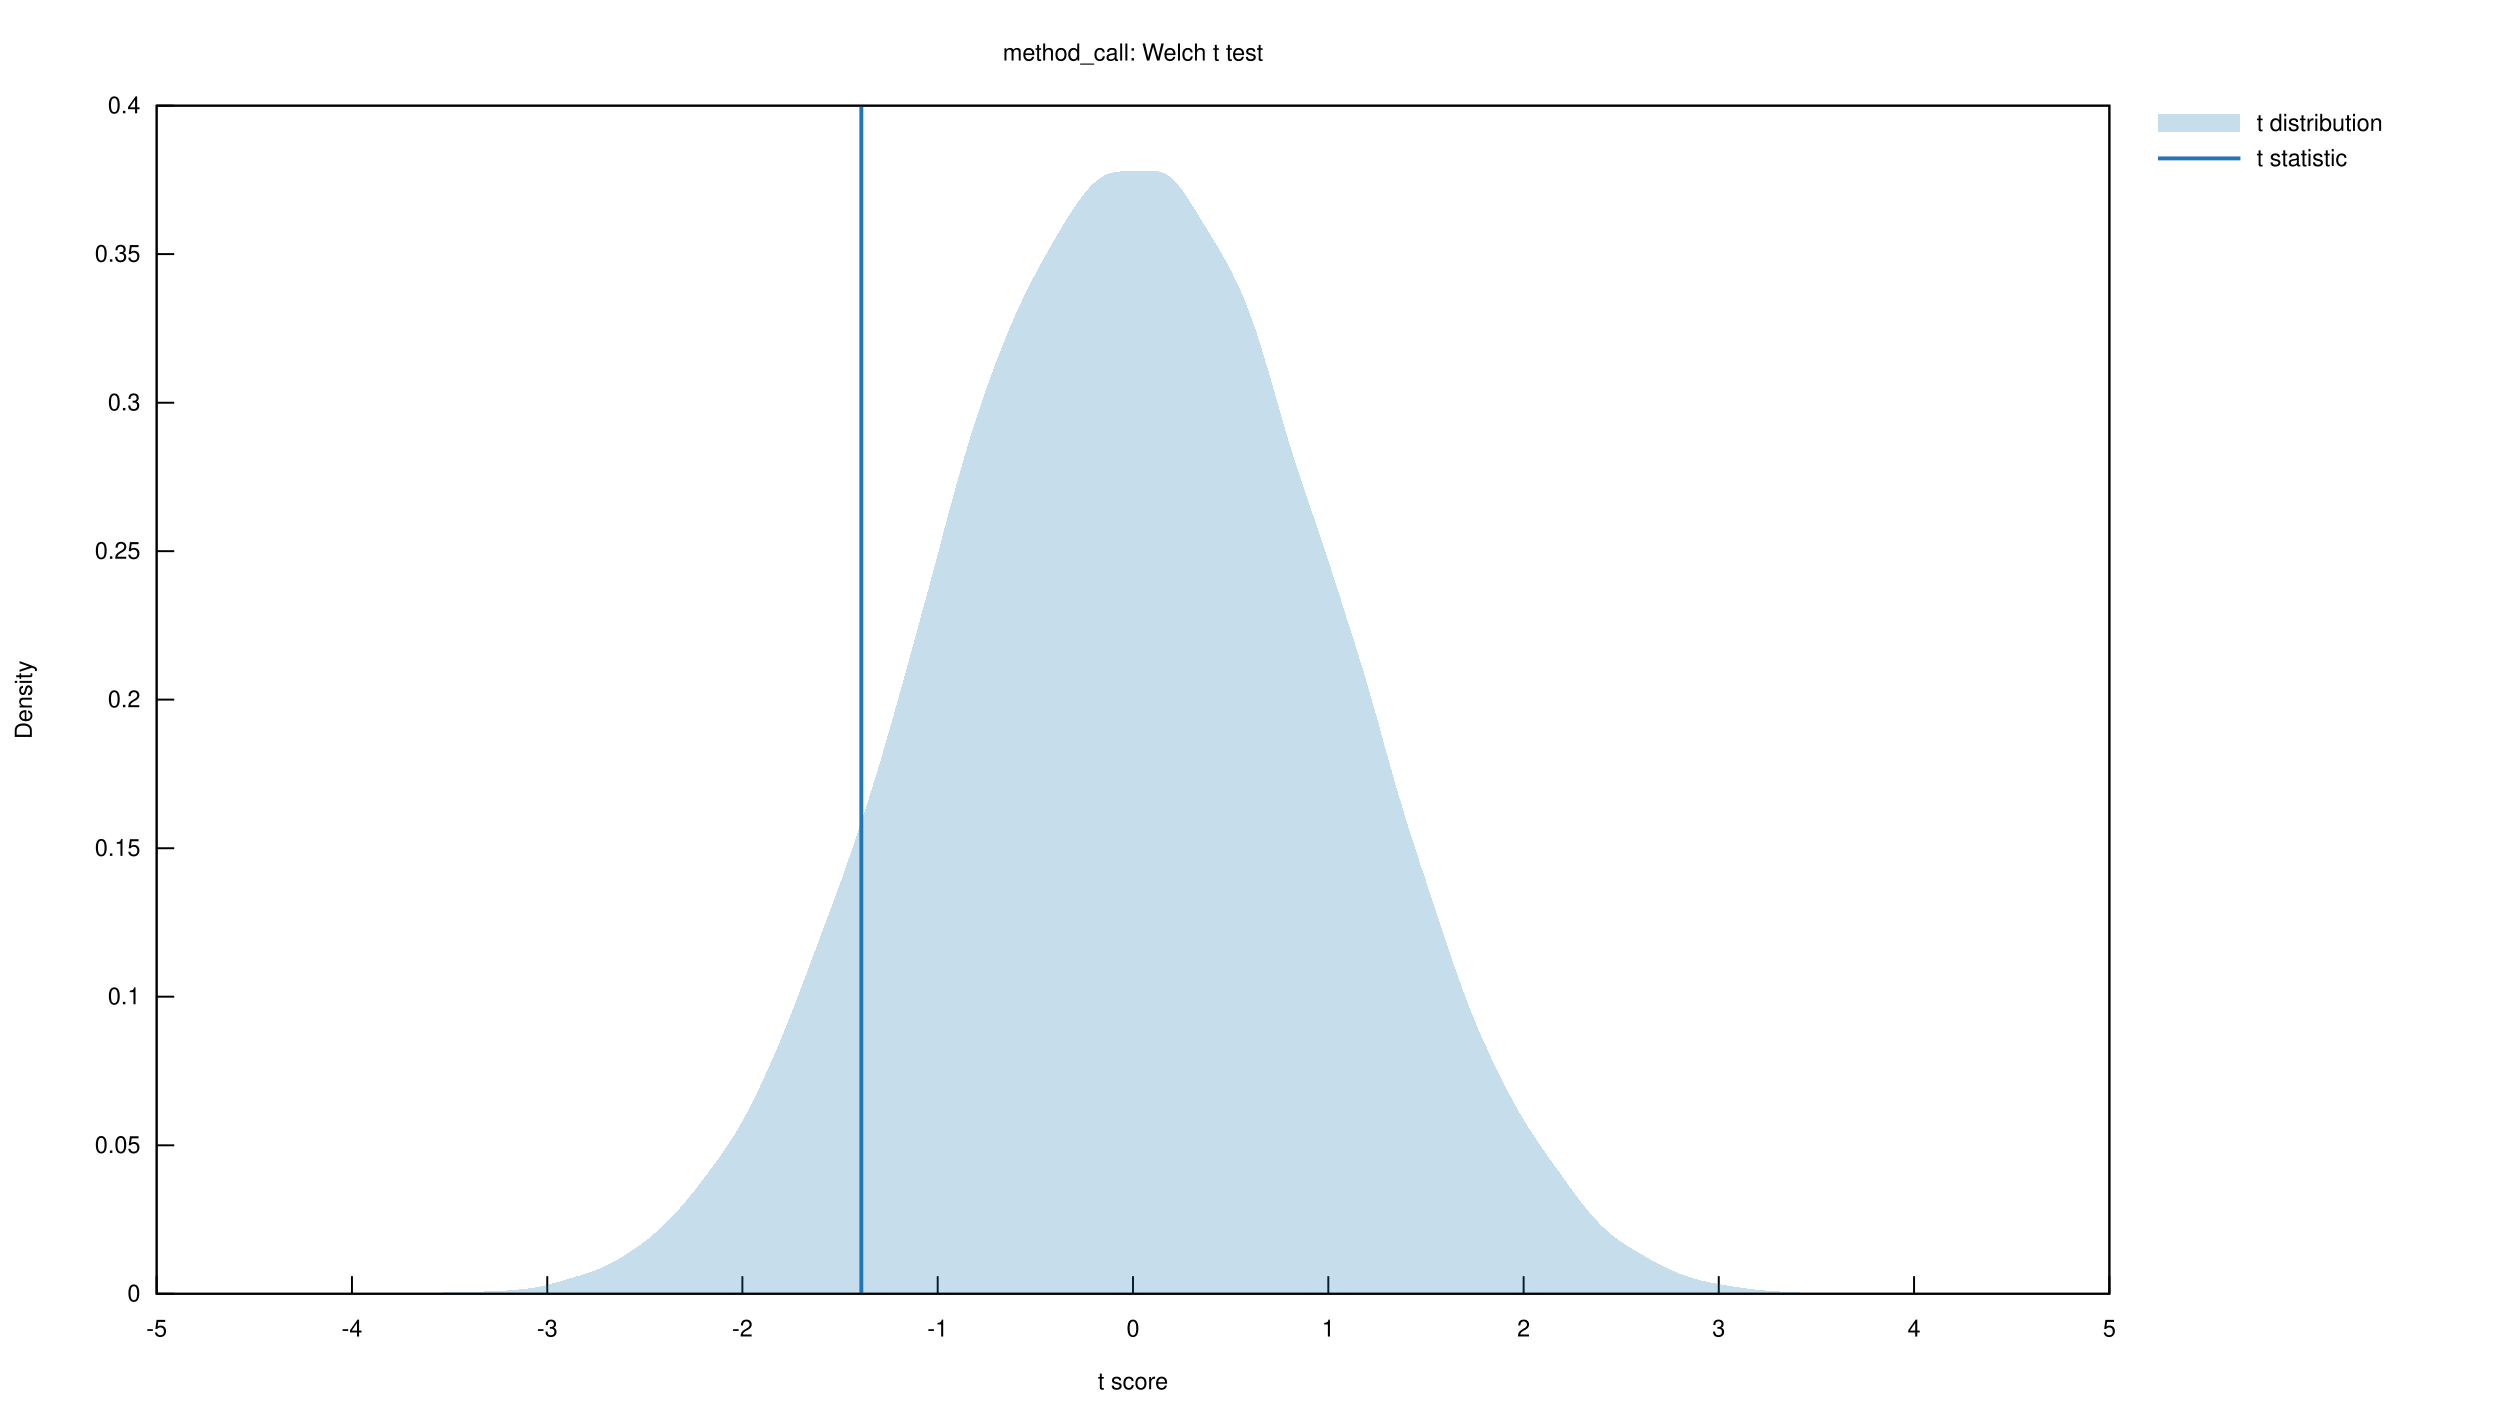
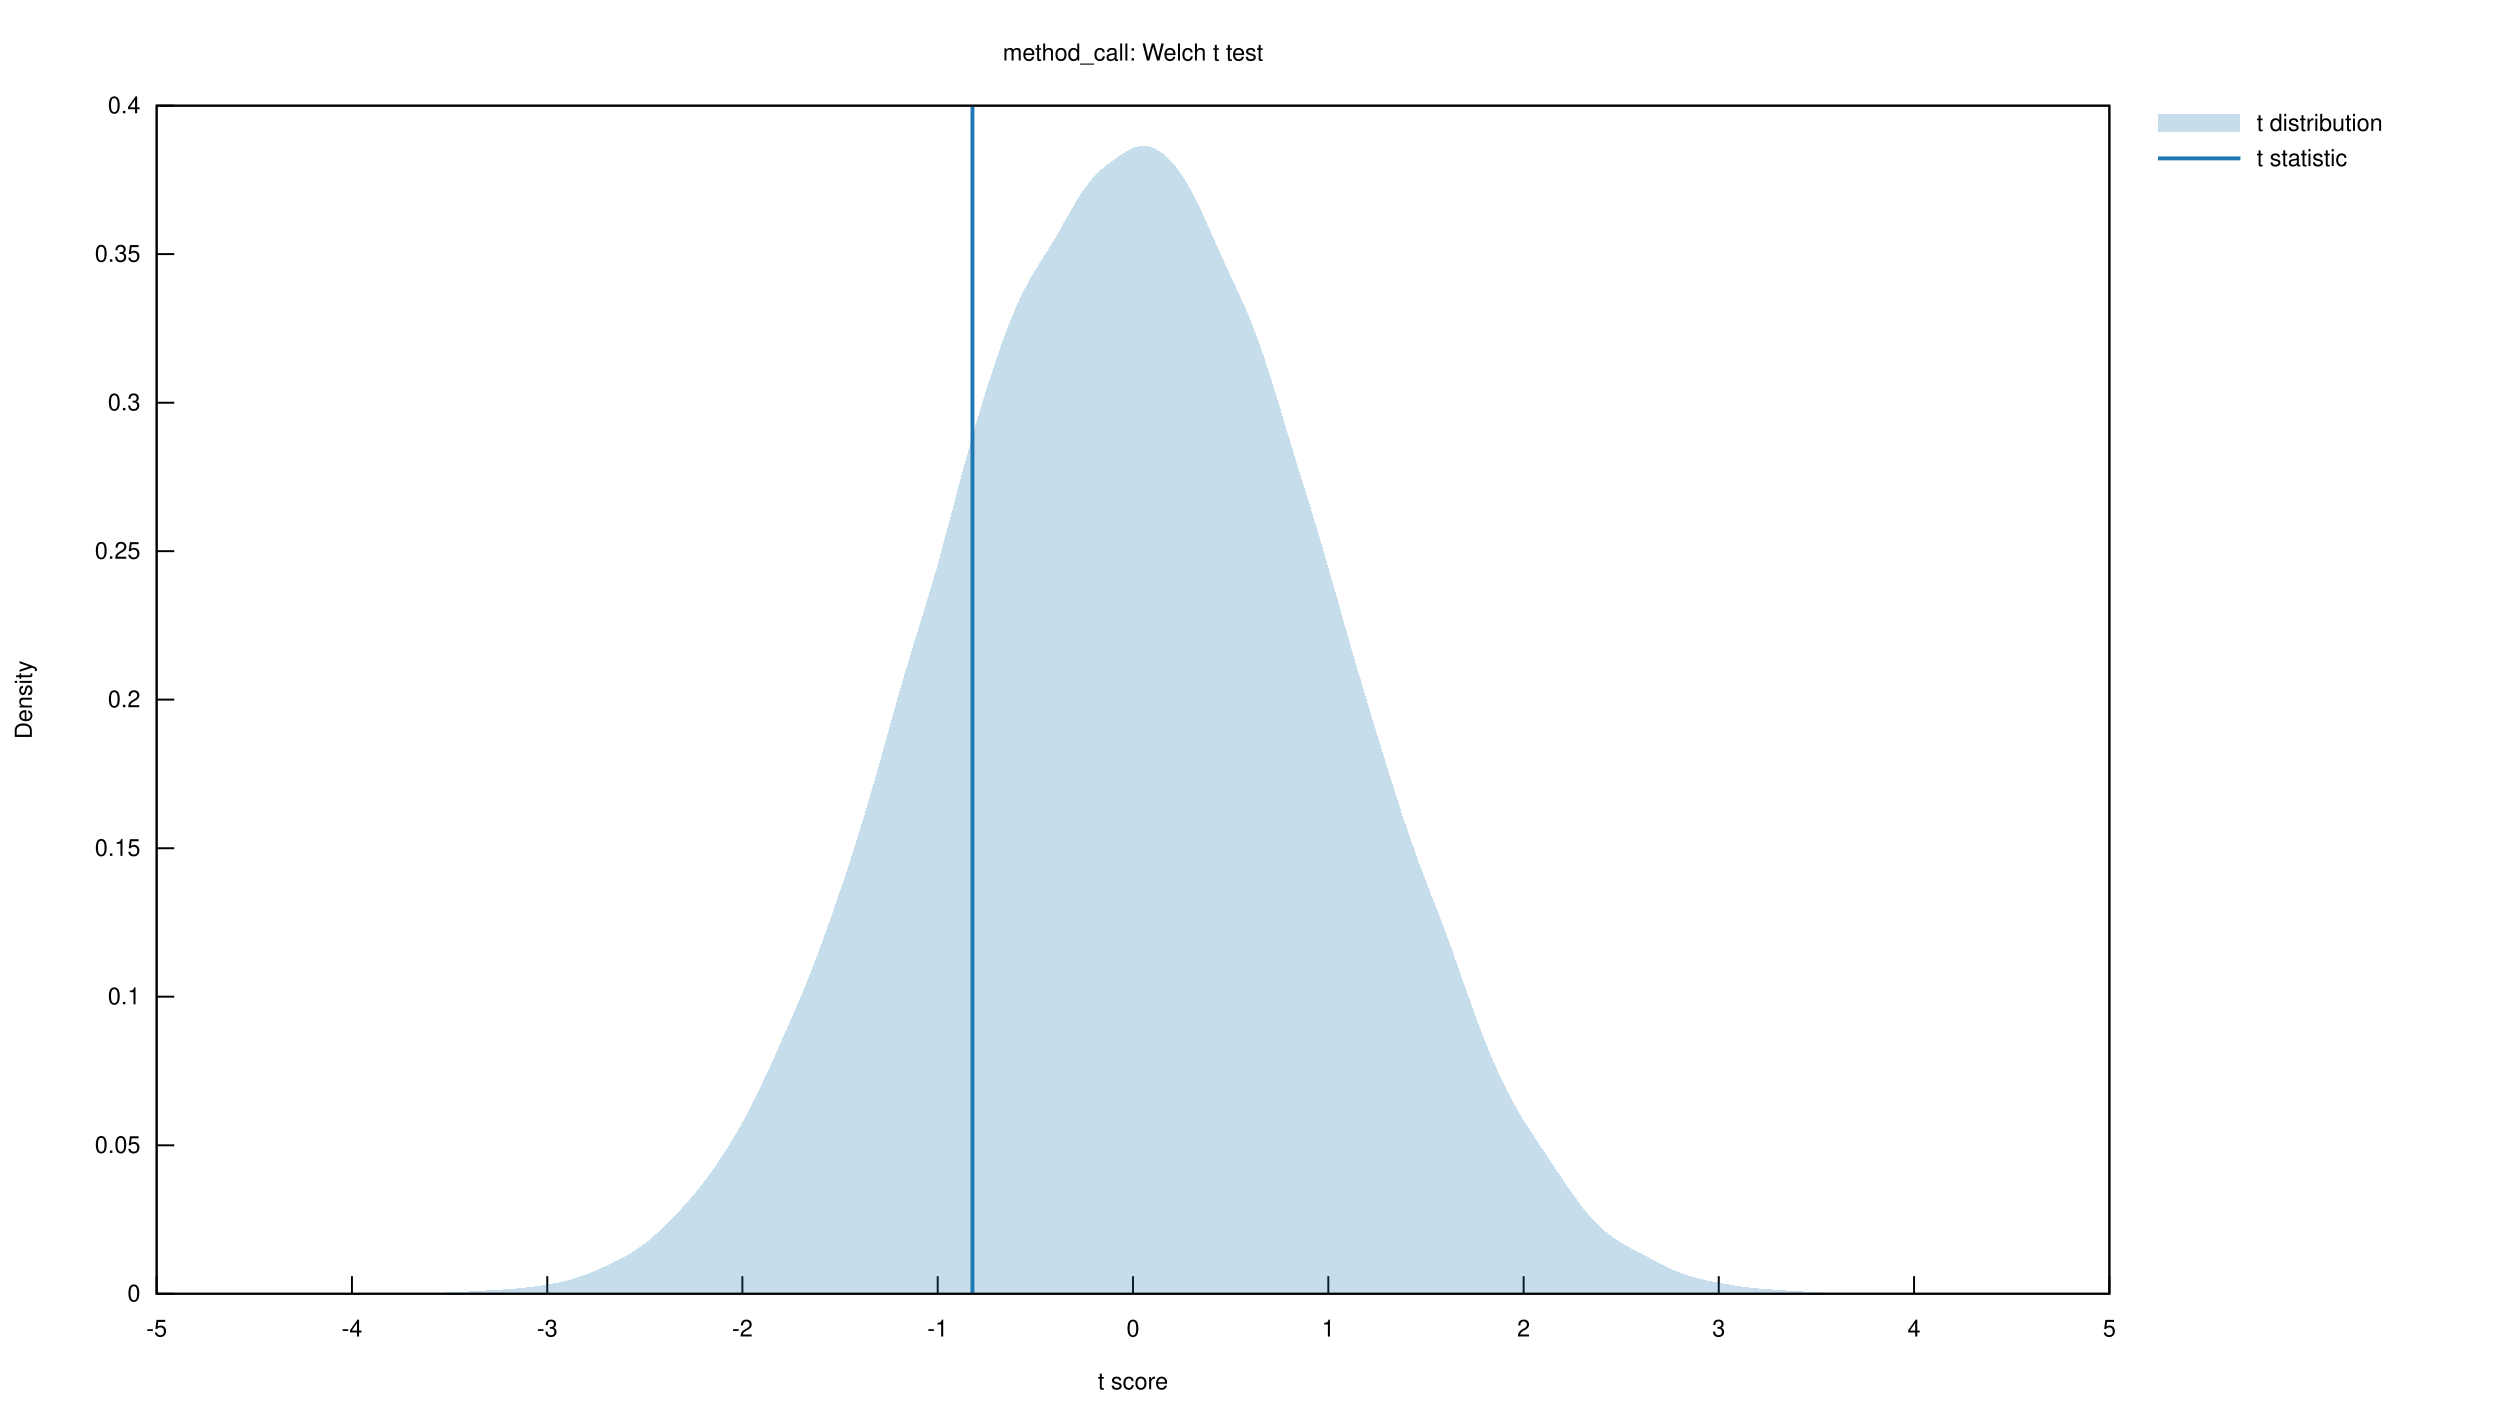
<svg xmlns="http://www.w3.org/2000/svg" xmlns:xlink="http://www.w3.org/1999/xlink" viewBox="0 0 1280 720">
  <g id="gnuplot_canvas">
    <rect x="0" y="0" width="1280" height="720" fill="none" />
    <defs>
      <circle id="gpDot" r="0.5" stroke-width="0.5" stroke="currentColor" />
      <path id="gpPt0" stroke-width="0.222" stroke="currentColor" d="M-1,0 h2 M0,-1 v2" />
      <path id="gpPt1" stroke-width="0.222" stroke="currentColor" d="M-1,-1 L1,1 M1,-1 L-1,1" />
      <path id="gpPt2" stroke-width="0.222" stroke="currentColor" d="M-1,0 L1,0 M0,-1 L0,1 M-1,-1 L1,1 M-1,1 L1,-1" />
      <rect id="gpPt3" stroke-width="0.222" stroke="currentColor" x="-1" y="-1" width="2" height="2" />
      <rect id="gpPt4" stroke-width="0.222" stroke="currentColor" fill="currentColor" x="-1" y="-1" width="2" height="2" />
      <circle id="gpPt5" stroke-width="0.222" stroke="currentColor" cx="0" cy="0" r="1" />
      <use xlink:href="#gpPt5" id="gpPt6" fill="currentColor" stroke="none" />
      <path id="gpPt7" stroke-width="0.222" stroke="currentColor" d="M0,-1.33 L-1.33,0.67 L1.33,0.67 z" />
      <use xlink:href="#gpPt7" id="gpPt8" fill="currentColor" stroke="none" />
      <use xlink:href="#gpPt7" id="gpPt9" stroke="currentColor" transform="rotate(180)" />
      <use xlink:href="#gpPt9" id="gpPt10" fill="currentColor" stroke="none" />
      <use xlink:href="#gpPt3" id="gpPt11" stroke="currentColor" transform="rotate(45)" />
      <use xlink:href="#gpPt11" id="gpPt12" fill="currentColor" stroke="none" />
      <path id="gpPt13" stroke-width="0.222" stroke="currentColor" d="M0,1.330 L1.265,0.411 L0.782,-1.067 L-0.782,-1.076 L-1.265,0.411 z" />
      <use xlink:href="#gpPt13" id="gpPt14" fill="currentColor" stroke="none" />
      <filter id="textbox" filterUnits="objectBoundingBox" x="0" y="0" height="1" width="1">
        <feFlood flood-color="white" flood-opacity="1" result="bgnd" />
        <feComposite in="SourceGraphic" in2="bgnd" operator="atop" />
      </filter>
      <filter id="greybox" filterUnits="objectBoundingBox" x="0" y="0" height="1" width="1">
        <feFlood flood-color="lightgrey" flood-opacity="1" result="grey" />
        <feComposite in="SourceGraphic" in2="grey" operator="atop" />
      </filter>
    </defs>
    <g fill="none" color="white" stroke="currentColor" stroke-width="1.00" stroke-linecap="butt" stroke-linejoin="miter">
</g>
    <g fill="none" color="black" stroke="currentColor" stroke-width="1.00" stroke-linecap="butt" stroke-linejoin="miter">
      <path stroke="black" d="M80.2,662.4 L89.2,662.4  " />
      <g transform="translate(71.9,666.3)" stroke="none" fill="black" font-family="Helvetica" font-size="12.00" text-anchor="end">
        <text>
          <tspan font-family="Helvetica"> 0</tspan>
        </text>
      </g>
    </g>
    <g fill="none" color="black" stroke="currentColor" stroke-width="1.00" stroke-linecap="butt" stroke-linejoin="miter">
      <path stroke="black" d="M80.2,586.4 L89.2,586.4  " />
      <g transform="translate(71.9,590.3)" stroke="none" fill="black" font-family="Helvetica" font-size="12.00" text-anchor="end">
        <text>
          <tspan font-family="Helvetica"> 0.05</tspan>
        </text>
      </g>
    </g>
    <g fill="none" color="black" stroke="currentColor" stroke-width="1.00" stroke-linecap="butt" stroke-linejoin="miter">
      <path stroke="black" d="M80.2,510.3 L89.2,510.3  " />
      <g transform="translate(71.9,514.2)" stroke="none" fill="black" font-family="Helvetica" font-size="12.00" text-anchor="end">
        <text>
          <tspan font-family="Helvetica"> 0.1</tspan>
        </text>
      </g>
    </g>
    <g fill="none" color="black" stroke="currentColor" stroke-width="1.00" stroke-linecap="butt" stroke-linejoin="miter">
      <path stroke="black" d="M80.2,434.3 L89.2,434.3  " />
      <g transform="translate(71.9,438.2)" stroke="none" fill="black" font-family="Helvetica" font-size="12.00" text-anchor="end">
        <text>
          <tspan font-family="Helvetica"> 0.15</tspan>
        </text>
      </g>
    </g>
    <g fill="none" color="black" stroke="currentColor" stroke-width="1.00" stroke-linecap="butt" stroke-linejoin="miter">
      <path stroke="black" d="M80.2,358.2 L89.2,358.2  " />
      <g transform="translate(71.9,362.1)" stroke="none" fill="black" font-family="Helvetica" font-size="12.00" text-anchor="end">
        <text>
          <tspan font-family="Helvetica"> 0.2</tspan>
        </text>
      </g>
    </g>
    <g fill="none" color="black" stroke="currentColor" stroke-width="1.00" stroke-linecap="butt" stroke-linejoin="miter">
      <path stroke="black" d="M80.2,282.2 L89.2,282.2  " />
      <g transform="translate(71.9,286.1)" stroke="none" fill="black" font-family="Helvetica" font-size="12.00" text-anchor="end">
        <text>
          <tspan font-family="Helvetica"> 0.25</tspan>
        </text>
      </g>
    </g>
    <g fill="none" color="black" stroke="currentColor" stroke-width="1.00" stroke-linecap="butt" stroke-linejoin="miter">
      <path stroke="black" d="M80.2,206.2 L89.2,206.2  " />
      <g transform="translate(71.9,210.1)" stroke="none" fill="black" font-family="Helvetica" font-size="12.00" text-anchor="end">
        <text>
          <tspan font-family="Helvetica"> 0.3</tspan>
        </text>
      </g>
    </g>
    <g fill="none" color="black" stroke="currentColor" stroke-width="1.00" stroke-linecap="butt" stroke-linejoin="miter">
      <path stroke="black" d="M80.2,130.1 L89.2,130.1  " />
      <g transform="translate(71.9,134.0)" stroke="none" fill="black" font-family="Helvetica" font-size="12.00" text-anchor="end">
        <text>
          <tspan font-family="Helvetica"> 0.35</tspan>
        </text>
      </g>
    </g>
    <g fill="none" color="black" stroke="currentColor" stroke-width="1.00" stroke-linecap="butt" stroke-linejoin="miter">
      <path stroke="black" d="M80.2,54.1 L89.2,54.1  " />
      <g transform="translate(71.9,58.0)" stroke="none" fill="black" font-family="Helvetica" font-size="12.00" text-anchor="end">
        <text>
          <tspan font-family="Helvetica"> 0.4</tspan>
        </text>
      </g>
    </g>
    <g fill="none" color="black" stroke="currentColor" stroke-width="1.00" stroke-linecap="butt" stroke-linejoin="miter">
      <path stroke="black" d="M80.2,662.4 L80.2,653.4  " />
      <g transform="translate(80.2,684.3)" stroke="none" fill="black" font-family="Helvetica" font-size="12.00" text-anchor="middle">
        <text>
          <tspan font-family="Helvetica">-5</tspan>
        </text>
      </g>
    </g>
    <g fill="none" color="black" stroke="currentColor" stroke-width="1.00" stroke-linecap="butt" stroke-linejoin="miter">
      <path stroke="black" d="M180.2,662.4 L180.2,653.4  " />
      <g transform="translate(180.2,684.3)" stroke="none" fill="black" font-family="Helvetica" font-size="12.00" text-anchor="middle">
        <text>
          <tspan font-family="Helvetica">-4</tspan>
        </text>
      </g>
    </g>
    <g fill="none" color="black" stroke="currentColor" stroke-width="1.00" stroke-linecap="butt" stroke-linejoin="miter">
      <path stroke="black" d="M280.2,662.4 L280.2,653.4  " />
      <g transform="translate(280.2,684.3)" stroke="none" fill="black" font-family="Helvetica" font-size="12.00" text-anchor="middle">
        <text>
          <tspan font-family="Helvetica">-3</tspan>
        </text>
      </g>
    </g>
    <g fill="none" color="black" stroke="currentColor" stroke-width="1.00" stroke-linecap="butt" stroke-linejoin="miter">
      <path stroke="black" d="M380.1,662.4 L380.1,653.4  " />
      <g transform="translate(380.1,684.3)" stroke="none" fill="black" font-family="Helvetica" font-size="12.00" text-anchor="middle">
        <text>
          <tspan font-family="Helvetica">-2</tspan>
        </text>
      </g>
    </g>
    <g fill="none" color="black" stroke="currentColor" stroke-width="1.00" stroke-linecap="butt" stroke-linejoin="miter">
      <path stroke="black" d="M480.1,662.4 L480.1,653.4  " />
      <g transform="translate(480.1,684.3)" stroke="none" fill="black" font-family="Helvetica" font-size="12.00" text-anchor="middle">
        <text>
          <tspan font-family="Helvetica">-1</tspan>
        </text>
      </g>
    </g>
    <g fill="none" color="black" stroke="currentColor" stroke-width="1.00" stroke-linecap="butt" stroke-linejoin="miter">
      <path stroke="black" d="M580.1,662.4 L580.1,653.4  " />
      <g transform="translate(580.1,684.3)" stroke="none" fill="black" font-family="Helvetica" font-size="12.00" text-anchor="middle">
        <text>
          <tspan font-family="Helvetica"> 0</tspan>
        </text>
      </g>
    </g>
    <g fill="none" color="black" stroke="currentColor" stroke-width="1.00" stroke-linecap="butt" stroke-linejoin="miter">
      <path stroke="black" d="M680.1,662.4 L680.1,653.4  " />
      <g transform="translate(680.1,684.3)" stroke="none" fill="black" font-family="Helvetica" font-size="12.00" text-anchor="middle">
        <text>
          <tspan font-family="Helvetica"> 1</tspan>
        </text>
      </g>
    </g>
    <g fill="none" color="black" stroke="currentColor" stroke-width="1.00" stroke-linecap="butt" stroke-linejoin="miter">
      <path stroke="black" d="M780.1,662.4 L780.1,653.4  " />
      <g transform="translate(780.1,684.3)" stroke="none" fill="black" font-family="Helvetica" font-size="12.00" text-anchor="middle">
        <text>
          <tspan font-family="Helvetica"> 2</tspan>
        </text>
      </g>
    </g>
    <g fill="none" color="black" stroke="currentColor" stroke-width="1.00" stroke-linecap="butt" stroke-linejoin="miter">
      <path stroke="black" d="M880.0,662.4 L880.0,653.4  " />
      <g transform="translate(880.0,684.3)" stroke="none" fill="black" font-family="Helvetica" font-size="12.00" text-anchor="middle">
        <text>
          <tspan font-family="Helvetica"> 3</tspan>
        </text>
      </g>
    </g>
    <g fill="none" color="black" stroke="currentColor" stroke-width="1.00" stroke-linecap="butt" stroke-linejoin="miter">
      <path stroke="black" d="M980.0,662.4 L980.0,653.4  " />
      <g transform="translate(980.0,684.3)" stroke="none" fill="black" font-family="Helvetica" font-size="12.00" text-anchor="middle">
        <text>
          <tspan font-family="Helvetica"> 4</tspan>
        </text>
      </g>
    </g>
    <g fill="none" color="black" stroke="currentColor" stroke-width="1.00" stroke-linecap="butt" stroke-linejoin="miter">
      <path stroke="black" d="M1080.0,662.4 L1080.0,653.4  " />
      <g transform="translate(1080.0,684.3)" stroke="none" fill="black" font-family="Helvetica" font-size="12.00" text-anchor="middle">
        <text>
          <tspan font-family="Helvetica"> 5</tspan>
        </text>
      </g>
    </g>
    <g fill="none" color="black" stroke="currentColor" stroke-width="1.00" stroke-linecap="butt" stroke-linejoin="miter">
</g>
    <g fill="none" color="black" stroke="currentColor" stroke-width="1.00" stroke-linecap="butt" stroke-linejoin="miter">
      <path stroke="black" d="M80.2,54.1 L80.2,662.4 L1080.0,662.4 L1080.0,54.1 L80.2,54.1 Z  " />
    </g>
    <g fill="none" color="black" stroke="currentColor" stroke-width="1.00" stroke-linecap="butt" stroke-linejoin="miter">
      <g transform="translate(16.3,358.3) rotate(270)" stroke="none" fill="black" font-family="Helvetica" font-size="12.00" text-anchor="middle">
        <text>
          <tspan font-family="Helvetica">Density</tspan>
        </text>
      </g>
    </g>
    <g fill="none" color="black" stroke="currentColor" stroke-width="1.00" stroke-linecap="butt" stroke-linejoin="miter">
      <g transform="translate(580.1,711.3)" stroke="none" fill="black" font-family="Helvetica" font-size="12.00" text-anchor="middle">
        <text>
          <tspan font-family="Helvetica">t score</tspan>
        </text>
      </g>
    </g>
    <g fill="none" color="black" stroke="currentColor" stroke-width="1.00" stroke-linecap="butt" stroke-linejoin="miter">
      <g transform="translate(580.1,31.0)" stroke="none" fill="black" font-family="Helvetica" font-size="12.00" text-anchor="middle">
        <text>
          <tspan font-family="Helvetica">method_call: Welch t test</tspan>
        </text>
      </g>
    </g>
    <g id="gnuplot_plot_1">
      <g fill="none" color="black" stroke="currentColor" stroke-width="1.00" stroke-linecap="butt" stroke-linejoin="miter">
        <g transform="translate(1155.4,67.0)" stroke="none" fill="black" font-family="Helvetica" font-size="12.00" text-anchor="start">
          <text>
            <tspan font-family="Helvetica">t distribution</tspan>
          </text>
        </g>
      </g>
      <g fill="none" color="black" stroke="currentColor" stroke-width="1.00" stroke-linecap="butt" stroke-linejoin="miter">
        <g stroke="none" shape-rendering="crispEdges">
          <polygon fill="rgb( 31, 120, 180)" fill-opacity="0.25" points="1104.9,67.6 1147.1,67.6 1147.1,58.6 1104.9,58.6 " />
-           <polygon fill="rgb( 31, 120, 180)" fill-opacity="0.25" points="150.2,662.4 151.9,662.4 153.6,662.4 155.3,662.4 157.1,662.4 158.8,662.4 160.5,662.4 162.2,662.4 164.0,662.4 165.7,662.4 167.4,662.4 169.2,662.3 170.9,662.3 172.6,662.3 174.3,662.3 176.1,662.3 177.8,662.3 179.5,662.3 181.3,662.3 183.0,662.3 184.7,662.3 186.4,662.3 188.2,662.3 189.9,662.3 191.6,662.3 193.3,662.3 195.1,662.3 196.8,662.3 198.5,662.3 200.3,662.3 202.0,662.3 203.7,662.3 205.4,662.2 207.2,662.2 208.9,662.2 210.6,662.2 212.4,662.1 214.1,662.1 215.8,662.1 217.5,662.0 219.3,662.0 221.0,661.9 222.7,661.9 224.4,661.8 226.2,661.8 227.9,661.7 229.6,661.7 231.4,661.6 233.1,661.6 234.8,661.5 236.5,661.5 238.3,661.5 240.0,661.4 241.7,661.4 243.5,661.4 245.2,661.3 246.9,661.3 248.6,661.2 250.4,661.2 252.1,661.1 253.8,661.0 255.5,660.9 257.3,660.9 259.0,660.8 260.7,660.6 262.5,660.5 264.2,660.4 265.9,660.2 267.6,660.1 269.4,659.9 271.1,659.6 272.8,659.4 274.6,659.1 276.3,658.7 278.0,658.4 279.7,658.0 281.5,657.5 283.2,657.0 284.9,656.6 286.6,656.1 288.4,655.5 290.1,655.0 291.8,654.5 293.6,654.0 295.3,653.5 297.0,653.0 298.7,652.4 300.5,651.9 302.2,651.3 303.9,650.7 305.7,650.0 307.4,649.3 309.1,648.5 310.8,647.7 312.6,646.9 314.3,645.9 316.0,645.0 317.7,644.0 319.5,642.9 321.2,641.8 322.9,640.7 324.7,639.5 326.4,638.3 328.1,637.1 329.8,635.8 331.6,634.5 333.3,633.1 335.0,631.6 336.8,630.1 338.5,628.5 340.2,626.9 341.9,625.2 343.7,623.4 345.4,621.6 347.1,619.7 348.8,617.7 350.6,615.7 352.3,613.6 354.0,611.4 355.8,609.3 357.5,607.1 359.2,604.8 360.9,602.5 362.7,600.3 364.4,597.9 366.1,595.6 367.9,593.2 369.6,590.7 371.3,588.2 373.0,585.6 374.8,583.0 376.5,580.2 378.2,577.3 379.9,574.3 381.7,571.1 383.4,567.9 385.1,564.5 386.9,561.0 388.6,557.4 390.3,553.8 392.0,550.0 393.8,546.1 395.5,542.2 397.2,538.2 399.0,534.2 400.7,530.0 402.4,525.8 404.1,521.4 405.9,517.0 407.6,512.6 409.3,508.0 411.0,503.5 412.8,498.9 414.5,494.2 416.2,489.6 418.0,485.0 419.7,480.4 421.4,475.8 423.1,471.2 424.9,466.5 426.6,461.9 428.3,457.2 430.1,452.5 431.8,447.7 433.5,442.8 435.2,437.8 437.0,432.8 438.7,427.7 440.4,422.5 442.1,417.2 443.9,411.9 445.6,406.4 447.3,400.9 449.1,395.2 450.8,389.5 452.5,383.7 454.2,377.7 456.0,371.7 457.7,365.6 459.4,359.5 461.2,353.3 462.9,347.0 464.6,340.8 466.3,334.5 468.1,328.2 469.8,321.9 471.5,315.6 473.2,309.3 475.0,302.9 476.7,296.5 478.4,290.1 480.2,283.6 481.9,277.1 483.6,270.5 485.3,264.1 487.1,257.6 488.8,251.3 490.5,245.1 492.3,239.0 494.0,233.1 495.7,227.3 497.4,221.7 499.2,216.3 500.9,211.0 502.6,205.9 504.3,200.9 506.1,196.0 507.8,191.3 509.5,186.6 511.3,182.1 513.0,177.7 514.7,173.4 516.4,169.2 518.2,165.1 519.9,161.1 521.6,157.3 523.4,153.6 525.1,150.0 526.8,146.6 528.5,143.2 530.3,139.9 532.0,136.7 533.7,133.6 535.4,130.5 537.2,127.4 538.9,124.4 540.6,121.4 542.4,118.5 544.1,115.6 545.8,112.7 547.5,110.0 549.3,107.3 551.0,104.7 552.7,102.3 554.5,100.0 556.2,97.8 557.9,95.9 559.6,94.1 561.4,92.6 563.1,91.3 564.8,90.2 566.5,89.3 568.3,88.7 570.0,88.3 571.7,88.0 573.5,87.8 575.2,87.8 576.9,87.7 578.6,87.7 580.4,87.7 582.1,87.7 583.8,87.6 585.6,87.5 587.3,87.4 589.0,87.4 590.7,87.4 592.5,87.6 594.2,88.0 595.9,88.6 597.6,89.5 599.4,90.8 601.1,92.3 602.8,94.2 604.6,96.3 606.3,98.7 608.0,101.3 609.7,104.0 611.5,106.7 613.2,109.6 614.9,112.4 616.6,115.2 618.4,118.0 620.1,120.8 621.8,123.7 623.6,126.5 625.3,129.5 627.0,132.5 628.7,135.7 630.5,138.9 632.2,142.4 633.9,146.1 635.7,149.9 637.4,154.1 639.1,158.4 640.8,163.1 642.6,168.0 644.3,173.2 646.0,178.7 647.7,184.4 649.5,190.2 651.2,196.2 652.9,202.2 654.7,208.3 656.4,214.3 658.1,220.2 659.8,225.9 661.6,231.6 663.3,237.0 665.0,242.3 666.8,247.5 668.5,252.6 670.2,257.7 671.9,262.7 673.7,267.8 675.4,272.9 677.1,278.0 678.8,283.3 680.6,288.6 682.3,293.9 684.0,299.3 685.8,304.7 687.5,310.1 689.2,315.5 690.9,320.9 692.7,326.3 694.4,331.8 696.1,337.4 697.9,343.0 699.6,348.8 701.3,354.7 703.0,360.7 704.8,366.8 706.5,373.0 708.2,379.3 709.9,385.5 711.7,391.7 713.4,397.8 715.1,403.8 716.9,409.6 718.6,415.4 720.3,421.0 722.0,426.4 723.8,431.8 725.5,437.1 727.2,442.4 729.0,447.6 730.7,452.9 732.4,458.1 734.1,463.3 735.9,468.5 737.6,473.8 739.3,479.0 741.0,484.2 742.8,489.3 744.5,494.3 746.2,499.2 748.0,504.1 749.7,508.7 751.4,513.3 753.1,517.7 754.9,522.0 756.6,526.2 758.3,530.2 760.1,534.1 761.8,537.9 763.5,541.7 765.2,545.3 767.0,548.9 768.7,552.3 770.4,555.8 772.1,559.1 773.9,562.3 775.6,565.5 777.3,568.5 779.1,571.5 780.8,574.4 782.5,577.2 784.2,579.9 786.0,582.5 787.7,585.1 789.4,587.6 791.2,590.1 792.9,592.5 794.6,595.0 796.3,597.4 798.1,599.8 799.8,602.2 801.5,604.6 803.2,607.0 805.0,609.4 806.7,611.7 808.4,614.0 810.2,616.3 811.9,618.5 813.6,620.6 815.3,622.6 817.1,624.5 818.8,626.3 820.5,628.0 822.3,629.6 824.0,631.2 825.7,632.6 827.4,633.9 829.2,635.2 830.9,636.3 832.6,637.5 834.3,638.6 836.1,639.7 837.8,640.7 839.5,641.7 841.3,642.7 843.0,643.7 844.7,644.7 846.4,645.6 848.2,646.6 849.9,647.5 851.6,648.3 853.4,649.2 855.1,650.0 856.8,650.7 858.5,651.5 860.3,652.2 862.0,652.8 863.7,653.4 865.4,654.0 867.2,654.5 868.9,655.0 870.6,655.5 872.4,655.9 874.1,656.3 875.8,656.7 877.5,657.0 879.3,657.3 881.0,657.6 882.7,657.9 884.5,658.2 886.2,658.5 887.9,658.8 889.6,659.0 891.4,659.3 893.1,659.5 894.8,659.8 896.5,660.0 898.3,660.2 900.0,660.4 901.7,660.6 903.5,660.7 905.2,660.9 906.9,661.0 908.6,661.1 910.4,661.2 912.1,661.3 913.8,661.4 915.6,661.5 917.3,661.6 919.0,661.6 920.7,661.7 922.5,661.8 924.2,661.8 925.9,661.9 927.6,661.9 929.4,662.0 931.1,662.0 932.8,662.1 934.6,662.1 936.3,662.1 938.0,662.1 939.7,662.2 941.5,662.2 943.2,662.2 944.9,662.2 946.7,662.2 948.4,662.2 950.1,662.2 951.8,662.3 953.6,662.3 955.3,662.3 957.0,662.3 958.7,662.3 960.5,662.3 962.2,662.3 963.9,662.3 965.7,662.3 967.4,662.3 969.1,662.3 970.8,662.3 972.6,662.3 974.3,662.3 976.0,662.3 977.8,662.3 979.5,662.3 981.2,662.3 982.9,662.3 984.7,662.3 986.4,662.4 988.1,662.4 989.8,662.4 991.6,662.4 993.3,662.4 995.0,662.4 996.8,662.4 998.5,662.4 1000.2,662.4 1001.9,662.4 1003.7,662.4 1005.4,662.4 1007.1,662.4 1008.9,662.4 1010.6,662.4 1012.3,662.4 1012.3,662.4 1010.6,662.4 1008.9,662.4 1007.1,662.4 1005.4,662.4 1003.7,662.4 1001.9,662.4 1000.2,662.4 998.5,662.4 996.8,662.4 995.0,662.4 993.3,662.4 991.6,662.4 989.8,662.4 988.1,662.4 986.4,662.4 984.7,662.4 982.9,662.4 981.2,662.4 979.5,662.4 977.8,662.4 976.0,662.4 974.3,662.4 972.6,662.4 970.8,662.4 969.1,662.4 967.4,662.4 965.7,662.4 963.9,662.4 962.2,662.4 960.5,662.4 958.7,662.4 957.0,662.4 955.3,662.4 953.6,662.4 951.8,662.4 950.1,662.4 948.4,662.4 946.7,662.4 944.9,662.4 943.2,662.4 941.5,662.4 939.7,662.4 938.0,662.4 936.3,662.4 934.6,662.4 932.8,662.4 931.1,662.4 929.4,662.4 927.6,662.4 925.9,662.4 924.2,662.4 922.5,662.4 920.7,662.4 919.0,662.4 917.3,662.4 915.6,662.4 913.8,662.4 912.1,662.4 910.4,662.4 908.6,662.4 906.9,662.4 905.2,662.4 903.5,662.4 901.7,662.4 900.0,662.4 898.3,662.4 896.5,662.4 894.8,662.4 893.1,662.4 891.4,662.4 889.6,662.4 887.9,662.4 886.2,662.4 884.5,662.4 882.7,662.4 881.0,662.4 879.3,662.4 877.5,662.4 875.8,662.4 874.1,662.4 872.4,662.4 870.6,662.4 868.9,662.4 867.2,662.4 865.4,662.4 863.7,662.4 862.0,662.4 860.3,662.4 858.5,662.4 856.8,662.4 855.1,662.4 853.4,662.4 851.6,662.4 849.9,662.4 848.2,662.4 846.4,662.4 844.7,662.4 843.0,662.4 841.3,662.4 839.5,662.4 837.8,662.4 836.1,662.4 834.3,662.4 832.6,662.4 830.9,662.4 829.2,662.4 827.4,662.4 825.7,662.4 824.0,662.4 822.3,662.4 820.5,662.4 818.8,662.4 817.1,662.4 815.3,662.4 813.6,662.4 811.9,662.4 810.2,662.4 808.4,662.4 806.7,662.4 805.0,662.4 803.2,662.4 801.5,662.4 799.8,662.4 798.1,662.4 796.3,662.4 794.6,662.4 792.9,662.4 791.2,662.4 789.4,662.4 787.7,662.4 786.0,662.4 784.2,662.4 782.5,662.4 780.8,662.4 779.1,662.4 777.3,662.4 775.6,662.4 773.9,662.4 772.1,662.4 770.4,662.4 768.7,662.4 767.0,662.4 765.2,662.4 763.5,662.4 761.8,662.4 760.1,662.4 758.3,662.4 756.6,662.4 754.9,662.4 753.1,662.4 751.4,662.4 749.7,662.4 748.0,662.4 746.2,662.4 744.5,662.4 742.8,662.4 741.0,662.4 739.3,662.4 737.6,662.4 735.9,662.4 734.1,662.4 732.4,662.4 730.7,662.4 729.0,662.4 727.2,662.4 725.5,662.4 723.8,662.4 722.0,662.4 720.3,662.4 718.6,662.4 716.9,662.4 715.1,662.4 713.4,662.4 711.7,662.4 709.9,662.4 708.2,662.4 706.5,662.4 704.8,662.4 703.0,662.4 701.3,662.4 699.6,662.4 697.9,662.4 696.1,662.4 694.4,662.4 692.7,662.4 690.9,662.4 689.2,662.4 687.5,662.4 685.8,662.4 684.0,662.4 682.3,662.4 680.6,662.4 678.8,662.4 677.1,662.4 675.4,662.4 673.7,662.4 671.9,662.4 670.2,662.4 668.5,662.4 666.8,662.4 665.0,662.4 663.3,662.4 661.6,662.4 659.8,662.4 658.1,662.4 656.4,662.4 654.7,662.4 652.9,662.4 651.2,662.4 649.5,662.4 647.7,662.4 646.0,662.4 644.3,662.4 642.6,662.4 640.8,662.4 639.1,662.4 637.4,662.4 635.7,662.4 633.9,662.4 632.2,662.4 630.5,662.4 628.7,662.4 627.0,662.4 625.3,662.4 623.6,662.4 621.8,662.4 620.1,662.4 618.4,662.4 616.6,662.4 614.9,662.4 613.2,662.4 611.5,662.4 609.7,662.4 608.0,662.4 606.3,662.4 604.6,662.4 602.8,662.4 601.1,662.4 599.4,662.4 597.6,662.4 595.9,662.4 594.2,662.4 592.5,662.4 590.7,662.4 589.0,662.4 587.3,662.4 585.6,662.4 583.8,662.4 582.1,662.4 580.4,662.4 578.6,662.4 576.9,662.4 575.2,662.4 573.5,662.4 571.7,662.4 570.0,662.4 568.3,662.4 566.5,662.4 564.8,662.4 563.1,662.4 561.4,662.4 559.6,662.4 557.9,662.4 556.2,662.4 554.5,662.4 552.7,662.4 551.0,662.4 549.3,662.4 547.5,662.4 545.8,662.4 544.1,662.4 542.4,662.4 540.6,662.4 538.9,662.4 537.2,662.4 535.4,662.4 533.7,662.4 532.0,662.4 530.3,662.4 528.5,662.4 526.8,662.4 525.1,662.4 523.4,662.4 521.6,662.4 519.9,662.4 518.2,662.4 516.4,662.4 514.7,662.4 513.0,662.4 511.3,662.4 509.5,662.4 507.8,662.4 506.1,662.4 504.3,662.4 502.6,662.4 500.9,662.4 499.2,662.4 497.4,662.4 495.7,662.4 494.0,662.4 492.3,662.4 490.5,662.4 488.8,662.4 487.1,662.4 485.3,662.4 483.6,662.4 481.9,662.4 480.2,662.4 478.4,662.4 476.7,662.4 475.0,662.4 473.2,662.4 471.5,662.4 469.8,662.4 468.1,662.4 466.3,662.4 464.6,662.4 462.9,662.4 461.2,662.4 459.4,662.4 457.7,662.4 456.0,662.4 454.2,662.4 452.5,662.4 450.8,662.4 449.1,662.4 447.3,662.4 445.6,662.4 443.9,662.4 442.1,662.4 440.4,662.4 438.7,662.4 437.0,662.4 435.2,662.4 433.5,662.4 431.8,662.4 430.1,662.4 428.3,662.4 426.6,662.4 424.9,662.4 423.1,662.4 421.4,662.4 419.7,662.4 418.0,662.4 416.2,662.4 414.5,662.4 412.8,662.4 411.0,662.4 409.3,662.4 407.6,662.4 405.9,662.4 404.1,662.4 402.4,662.4 400.7,662.4 399.0,662.4 397.2,662.4 395.5,662.4 393.8,662.4 392.0,662.4 390.3,662.4 388.6,662.4 386.9,662.4 385.1,662.4 383.4,662.4 381.7,662.4 379.9,662.4 378.2,662.4 376.5,662.4 374.8,662.4 373.0,662.4 371.3,662.4 369.6,662.4 367.9,662.4 366.1,662.4 364.4,662.4 362.7,662.4 360.9,662.4 359.2,662.4 357.5,662.4 355.8,662.4 354.0,662.4 352.3,662.4 350.6,662.4 348.8,662.4 347.1,662.4 345.4,662.4 343.7,662.4 341.9,662.4 340.2,662.4 338.5,662.4 336.8,662.4 335.0,662.4 333.3,662.4 331.6,662.4 329.8,662.4 328.1,662.4 326.4,662.4 324.7,662.4 322.9,662.4 321.2,662.4 319.5,662.4 317.7,662.4 316.0,662.4 314.3,662.4 312.6,662.4 310.8,662.4 309.1,662.4 307.4,662.4 305.7,662.4 303.9,662.4 302.2,662.4 300.5,662.4 298.7,662.4 297.0,662.4 295.3,662.4 293.6,662.4 291.8,662.4 290.1,662.4 288.4,662.4 286.6,662.4 284.9,662.4 283.2,662.4 281.5,662.4 279.7,662.4 278.0,662.4 276.3,662.4 274.6,662.4 272.8,662.4 271.1,662.4 269.4,662.4 267.6,662.4 265.9,662.4 264.2,662.4 262.5,662.4 260.7,662.4 259.0,662.4 257.3,662.4 255.5,662.4 253.8,662.4 252.1,662.4 250.4,662.4 248.6,662.4 246.9,662.4 245.2,662.4 243.5,662.4 241.7,662.4 240.0,662.4 238.3,662.4 236.5,662.4 234.8,662.4 233.1,662.4 231.4,662.4 229.6,662.4 227.9,662.4 226.2,662.4 224.4,662.4 222.7,662.4 221.0,662.4 219.3,662.4 217.5,662.4 215.8,662.4 214.1,662.4 212.4,662.4 210.6,662.4 208.9,662.4 207.2,662.4 205.4,662.4 203.7,662.4 202.0,662.4 200.3,662.4 198.5,662.4 196.8,662.4 195.1,662.4 193.3,662.4 191.6,662.4 189.9,662.4 188.2,662.4 186.4,662.4 184.7,662.4 183.0,662.4 181.3,662.4 179.5,662.4 177.8,662.4 176.1,662.4 174.3,662.4 172.6,662.4 170.9,662.4 169.2,662.4 167.4,662.4 165.7,662.4 164.0,662.4 162.2,662.4 160.5,662.4 158.8,662.4 157.1,662.4 155.3,662.4 153.6,662.4 151.9,662.4 150.2,662.4 " />
+           <polygon fill="rgb( 31, 120, 180)" fill-opacity="0.25" points="170.5,662.4 172.2,662.4 173.9,662.4 175.6,662.4 177.3,662.4 178.9,662.4 180.6,662.4 182.3,662.4 184.0,662.4 185.6,662.4 187.3,662.4 189.0,662.4 190.7,662.4 192.4,662.3 194.0,662.3 195.7,662.3 197.4,662.3 199.1,662.3 200.7,662.3 202.4,662.3 204.1,662.2 205.8,662.2 207.5,662.2 209.1,662.1 210.8,662.1 212.5,662.1 214.2,662.1 215.8,662.0 217.5,662.0 219.2,662.0 220.9,661.9 222.6,661.9 224.2,661.9 225.9,661.8 227.6,661.8 229.3,661.7 230.9,661.7 232.6,661.6 234.3,661.5 236.0,661.5 237.7,661.4 239.3,661.3 241.0,661.2 242.7,661.1 244.4,661.0 246.0,660.9 247.7,660.8 249.4,660.7 251.1,660.6 252.8,660.5 254.4,660.4 256.1,660.3 257.8,660.2 259.5,660.1 261.1,660.0 262.8,659.8 264.5,659.7 266.2,659.5 267.9,659.4 269.5,659.2 271.2,659.0 272.9,658.8 274.6,658.5 276.2,658.3 277.9,658.1 279.6,657.8 281.3,657.5 283.0,657.2 284.6,656.9 286.3,656.6 288.0,656.2 289.7,655.8 291.3,655.4 293.0,654.9 294.7,654.4 296.4,653.8 298.1,653.3 299.7,652.6 301.4,652.0 303.1,651.3 304.8,650.6 306.5,649.9 308.1,649.1 309.8,648.4 311.5,647.6 313.2,646.8 314.8,646.0 316.5,645.1 318.2,644.3 319.9,643.4 321.6,642.4 323.2,641.4 324.9,640.3 326.6,639.2 328.3,638.0 329.9,636.8 331.6,635.5 333.3,634.1 335.0,632.6 336.7,631.1 338.3,629.6 340.0,628.0 341.7,626.3 343.4,624.7 345.0,622.9 346.7,621.2 348.4,619.4 350.1,617.5 351.8,615.7 353.4,613.7 355.1,611.8 356.8,609.7 358.5,607.7 360.1,605.5 361.8,603.3 363.5,601.0 365.2,598.7 366.9,596.2 368.5,593.7 370.2,591.2 371.9,588.6 373.6,585.9 375.2,583.1 376.9,580.3 378.6,577.4 380.3,574.4 382.0,571.3 383.6,568.1 385.3,564.8 387.0,561.5 388.7,558.0 390.3,554.5 392.0,550.9 393.7,547.2 395.4,543.5 397.1,539.8 398.7,536.0 400.4,532.2 402.1,528.5 403.8,524.7 405.4,520.8 407.1,517.0 408.8,513.1 410.5,509.1 412.2,505.0 413.8,500.9 415.5,496.6 417.2,492.3 418.9,487.9 420.5,483.4 422.2,478.8 423.9,474.1 425.6,469.4 427.3,464.5 428.9,459.6 430.6,454.7 432.3,449.7 434.0,444.6 435.7,439.4 437.3,434.2 439.0,428.8 440.7,423.4 442.4,417.9 444.0,412.3 445.7,406.6 447.4,400.8 449.1,395.0 450.8,389.0 452.4,383.0 454.1,377.0 455.8,370.9 457.5,364.9 459.1,359.0 460.8,353.1 462.5,347.3 464.2,341.7 465.9,336.1 467.5,330.6 469.2,325.2 470.9,319.8 472.6,314.3 474.2,308.9 475.9,303.3 477.6,297.6 479.3,291.8 481.0,285.8 482.6,279.7 484.3,273.4 486.0,267.1 487.7,260.8 489.3,254.4 491.0,248.1 492.7,241.9 494.4,235.7 496.1,229.7 497.7,223.8 499.4,218.0 501.1,212.4 502.8,206.8 504.4,201.4 506.1,196.1 507.8,190.9 509.5,185.8 511.2,180.9 512.8,176.1 514.5,171.5 516.2,167.0 517.9,162.8 519.5,158.8 521.2,155.0 522.9,151.4 524.6,148.1 526.3,144.9 527.9,141.9 529.6,139.1 531.3,136.3 533.0,133.6 534.6,131.0 536.3,128.3 538.0,125.6 539.7,122.8 541.4,120.0 543.0,117.1 544.7,114.1 546.4,111.1 548.1,108.2 549.7,105.2 551.4,102.4 553.1,99.7 554.8,97.2 556.5,94.9 558.1,92.8 559.8,90.8 561.5,89.1 563.2,87.5 564.8,86.0 566.5,84.6 568.2,83.3 569.9,82.1 571.6,80.9 573.2,79.7 574.9,78.6 576.6,77.6 578.3,76.6 580.0,75.8 581.6,75.2 583.3,74.8 585.0,74.6 586.7,74.7 588.3,75.0 590.0,75.5 591.7,76.3 593.4,77.3 595.1,78.5 596.7,79.8 598.4,81.4 600.1,83.2 601.8,85.1 603.4,87.3 605.1,89.7 606.8,92.3 608.5,95.1 610.2,98.1 611.8,101.3 613.5,104.7 615.2,108.2 616.9,111.9 618.5,115.6 620.2,119.4 621.9,123.2 623.6,127.0 625.3,130.7 626.9,134.4 628.6,138.1 630.3,141.7 632.0,145.3 633.6,148.9 635.3,152.6 637.0,156.3 638.7,160.2 640.4,164.3 642.0,168.5 643.7,173.0 645.4,177.6 647.1,182.5 648.7,187.6 650.4,192.8 652.1,198.2 653.8,203.7 655.5,209.2 657.1,214.8 658.8,220.4 660.5,225.9 662.2,231.4 663.8,236.9 665.5,242.3 667.2,247.7 668.9,253.1 670.6,258.5 672.2,264.0 673.9,269.5 675.6,275.1 677.3,280.8 678.9,286.5 680.6,292.4 682.3,298.2 684.0,304.1 685.7,310.0 687.3,316.0 689.0,321.9 690.7,327.7 692.4,333.5 694.0,339.3 695.7,345.0 697.4,350.6 699.1,356.3 700.8,361.8 702.4,367.4 704.1,372.9 705.8,378.4 707.5,383.8 709.2,389.3 710.8,394.7 712.5,400.0 714.2,405.4 715.9,410.6 717.5,415.8 719.2,420.9 720.9,425.9 722.6,430.7 724.3,435.5 725.9,440.1 727.6,444.6 729.3,449.1 731.0,453.4 732.6,457.7 734.3,462.0 736.0,466.4 737.7,470.7 739.4,475.2 741.0,479.7 742.7,484.3 744.4,489.0 746.1,493.8 747.7,498.5 749.4,503.3 751.1,508.1 752.8,512.9 754.5,517.5 756.1,522.1 757.8,526.5 759.5,530.9 761.2,535.1 762.8,539.2 764.5,543.1 766.2,547.0 767.9,550.7 769.6,554.2 771.2,557.6 772.9,560.9 774.6,564.1 776.3,567.1 777.9,570.0 779.6,572.8 781.3,575.5 783.0,578.1 784.7,580.6 786.3,583.2 788.0,585.7 789.7,588.2 791.4,590.7 793.0,593.2 794.7,595.7 796.4,598.3 798.1,600.8 799.8,603.3 801.4,605.8 803.1,608.3 804.8,610.7 806.5,613.1 808.1,615.4 809.8,617.6 811.5,619.7 813.2,621.7 814.9,623.6 816.5,625.4 818.2,627.1 819.9,628.7 821.6,630.2 823.2,631.5 824.9,632.8 826.6,634.0 828.3,635.1 830.0,636.2 831.6,637.2 833.3,638.1 835.0,639.1 836.7,640.0 838.4,640.8 840.0,641.7 841.7,642.6 843.4,643.5 845.1,644.4 846.7,645.2 848.4,646.1 850.1,647.0 851.8,647.8 853.5,648.7 855.1,649.5 856.8,650.2 858.5,650.9 860.2,651.6 861.8,652.2 863.5,652.8 865.2,653.4 866.9,653.8 868.6,654.3 870.2,654.7 871.9,655.1 873.6,655.5 875.3,655.9 876.9,656.2 878.6,656.5 880.3,656.8 882.0,657.1 883.7,657.4 885.3,657.7 887.0,658.0 888.7,658.3 890.4,658.5 892.0,658.8 893.7,659.0 895.4,659.2 897.1,659.4 898.8,659.6 900.4,659.7 902.1,659.9 903.8,660.0 905.5,660.1 907.1,660.2 908.8,660.4 910.5,660.5 912.2,660.6 913.9,660.7 915.5,660.8 917.2,660.9 918.9,661.0 920.6,661.1 922.2,661.2 923.9,661.3 925.6,661.4 927.3,661.5 929.0,661.6 930.6,661.6 932.3,661.7 934.0,661.8 935.7,661.8 937.3,661.9 939.0,661.9 940.7,662.0 942.4,662.0 944.1,662.1 945.7,662.1 947.4,662.2 949.1,662.2 950.8,662.2 952.4,662.2 954.1,662.3 955.8,662.3 957.5,662.3 959.2,662.3 960.8,662.3 962.5,662.3 964.2,662.3 965.9,662.3 967.6,662.3 969.2,662.3 970.9,662.3 972.6,662.3 974.3,662.3 975.9,662.3 977.6,662.3 979.3,662.3 981.0,662.3 982.7,662.4 984.3,662.4 986.0,662.4 987.7,662.4 989.4,662.4 991.0,662.4 992.7,662.4 994.4,662.4 996.1,662.4 997.8,662.4 999.4,662.4 1001.1,662.4 1002.8,662.4 1004.5,662.4 1006.1,662.4 1007.8,662.4 1007.8,662.4 1006.1,662.4 1004.5,662.4 1002.8,662.4 1001.1,662.4 999.4,662.4 997.8,662.4 996.1,662.4 994.4,662.4 992.7,662.4 991.0,662.4 989.4,662.4 987.7,662.4 986.0,662.4 984.3,662.4 982.7,662.4 981.0,662.4 979.3,662.4 977.6,662.4 975.9,662.4 974.3,662.4 972.6,662.4 970.9,662.4 969.2,662.4 967.6,662.4 965.9,662.4 964.2,662.4 962.5,662.4 960.8,662.4 959.2,662.4 957.5,662.4 955.8,662.4 954.1,662.4 952.4,662.4 950.8,662.4 949.1,662.4 947.4,662.4 945.7,662.4 944.1,662.4 942.4,662.4 940.7,662.4 939.0,662.4 937.3,662.4 935.7,662.4 934.0,662.4 932.3,662.4 930.6,662.4 929.0,662.4 927.3,662.4 925.6,662.4 923.9,662.4 922.2,662.4 920.6,662.4 918.9,662.4 917.2,662.4 915.5,662.4 913.9,662.4 912.2,662.4 910.5,662.4 908.8,662.4 907.1,662.4 905.5,662.4 903.8,662.4 902.1,662.4 900.4,662.4 898.8,662.4 897.1,662.4 895.4,662.4 893.7,662.4 892.0,662.4 890.4,662.4 888.7,662.4 887.0,662.4 885.3,662.4 883.7,662.4 882.0,662.4 880.3,662.4 878.6,662.4 876.9,662.4 875.3,662.4 873.6,662.4 871.9,662.4 870.2,662.4 868.6,662.4 866.9,662.4 865.2,662.4 863.5,662.4 861.8,662.4 860.2,662.4 858.5,662.4 856.8,662.4 855.1,662.4 853.5,662.4 851.8,662.4 850.1,662.4 848.4,662.4 846.7,662.4 845.1,662.4 843.4,662.4 841.7,662.4 840.0,662.4 838.4,662.4 836.7,662.4 835.0,662.4 833.3,662.4 831.6,662.4 830.0,662.4 828.3,662.4 826.6,662.4 824.9,662.4 823.2,662.4 821.6,662.4 819.9,662.4 818.2,662.4 816.5,662.4 814.9,662.4 813.2,662.4 811.5,662.4 809.8,662.4 808.1,662.4 806.5,662.4 804.8,662.4 803.1,662.4 801.4,662.4 799.8,662.4 798.1,662.4 796.4,662.4 794.7,662.4 793.0,662.4 791.4,662.4 789.7,662.4 788.0,662.4 786.3,662.4 784.7,662.4 783.0,662.4 781.3,662.4 779.6,662.4 777.9,662.4 776.3,662.4 774.6,662.4 772.9,662.4 771.2,662.4 769.6,662.4 767.9,662.4 766.2,662.4 764.5,662.4 762.8,662.4 761.2,662.4 759.5,662.4 757.8,662.4 756.1,662.4 754.5,662.4 752.8,662.4 751.1,662.4 749.4,662.4 747.7,662.4 746.1,662.4 744.4,662.4 742.7,662.4 741.0,662.4 739.4,662.4 737.7,662.4 736.0,662.4 734.3,662.4 732.6,662.4 731.0,662.4 729.3,662.4 727.6,662.4 725.9,662.4 724.3,662.4 722.6,662.4 720.9,662.4 719.2,662.4 717.5,662.4 715.9,662.4 714.2,662.4 712.5,662.4 710.8,662.4 709.2,662.4 707.5,662.4 705.8,662.4 704.1,662.4 702.4,662.4 700.8,662.4 699.1,662.4 697.4,662.4 695.7,662.4 694.0,662.4 692.4,662.4 690.7,662.4 689.0,662.4 687.3,662.4 685.7,662.4 684.0,662.4 682.3,662.4 680.6,662.4 678.9,662.4 677.3,662.4 675.6,662.4 673.9,662.4 672.2,662.4 670.6,662.4 668.9,662.4 667.2,662.4 665.5,662.4 663.8,662.4 662.2,662.4 660.5,662.4 658.8,662.4 657.1,662.4 655.5,662.4 653.8,662.4 652.1,662.4 650.4,662.4 648.7,662.4 647.1,662.4 645.4,662.4 643.7,662.4 642.0,662.4 640.4,662.4 638.7,662.4 637.0,662.4 635.3,662.4 633.6,662.4 632.0,662.4 630.3,662.4 628.6,662.4 626.9,662.4 625.3,662.4 623.6,662.4 621.9,662.4 620.2,662.4 618.5,662.4 616.9,662.4 615.2,662.4 613.5,662.4 611.8,662.4 610.2,662.4 608.5,662.4 606.8,662.4 605.1,662.4 603.4,662.4 601.8,662.4 600.1,662.4 598.4,662.4 596.7,662.4 595.1,662.4 593.4,662.4 591.7,662.4 590.0,662.4 588.3,662.4 586.7,662.4 585.0,662.4 583.3,662.4 581.6,662.4 580.0,662.4 578.3,662.4 576.6,662.4 574.9,662.4 573.2,662.4 571.6,662.4 569.9,662.4 568.2,662.4 566.5,662.4 564.8,662.4 563.2,662.4 561.5,662.4 559.8,662.4 558.1,662.4 556.5,662.4 554.8,662.4 553.1,662.4 551.4,662.4 549.7,662.4 548.1,662.4 546.4,662.4 544.7,662.4 543.0,662.4 541.4,662.4 539.7,662.4 538.0,662.4 536.3,662.4 534.6,662.4 533.0,662.4 531.3,662.4 529.6,662.4 527.9,662.4 526.3,662.4 524.6,662.4 522.9,662.4 521.2,662.4 519.5,662.4 517.9,662.4 516.2,662.4 514.5,662.4 512.8,662.4 511.2,662.4 509.5,662.4 507.8,662.4 506.1,662.4 504.4,662.4 502.8,662.4 501.1,662.4 499.4,662.4 497.7,662.4 496.1,662.4 494.4,662.4 492.7,662.4 491.0,662.4 489.3,662.4 487.7,662.4 486.0,662.4 484.3,662.4 482.6,662.4 481.0,662.4 479.3,662.4 477.6,662.4 475.9,662.4 474.2,662.4 472.6,662.4 470.9,662.4 469.2,662.4 467.5,662.4 465.9,662.4 464.2,662.4 462.5,662.4 460.8,662.4 459.1,662.4 457.5,662.4 455.8,662.4 454.1,662.4 452.4,662.4 450.8,662.4 449.1,662.4 447.4,662.4 445.7,662.4 444.0,662.4 442.4,662.4 440.7,662.4 439.0,662.4 437.3,662.4 435.7,662.4 434.0,662.4 432.3,662.4 430.6,662.4 428.9,662.4 427.3,662.4 425.6,662.4 423.9,662.4 422.2,662.4 420.5,662.4 418.9,662.4 417.2,662.4 415.5,662.4 413.8,662.4 412.2,662.4 410.5,662.4 408.8,662.4 407.1,662.4 405.4,662.4 403.8,662.4 402.1,662.4 400.4,662.4 398.7,662.4 397.1,662.4 395.4,662.4 393.7,662.4 392.0,662.4 390.3,662.4 388.7,662.4 387.0,662.4 385.3,662.4 383.6,662.4 382.0,662.4 380.3,662.4 378.6,662.4 376.9,662.4 375.2,662.4 373.6,662.4 371.9,662.4 370.2,662.4 368.5,662.4 366.9,662.4 365.2,662.4 363.5,662.4 361.8,662.4 360.1,662.4 358.5,662.4 356.8,662.4 355.1,662.4 353.4,662.4 351.8,662.4 350.1,662.4 348.4,662.4 346.7,662.4 345.0,662.4 343.4,662.4 341.7,662.4 340.0,662.4 338.3,662.4 336.7,662.4 335.0,662.4 333.3,662.4 331.6,662.4 329.9,662.4 328.3,662.4 326.6,662.4 324.9,662.4 323.2,662.4 321.6,662.4 319.9,662.4 318.2,662.4 316.5,662.4 314.8,662.4 313.2,662.4 311.5,662.4 309.8,662.4 308.1,662.4 306.5,662.4 304.8,662.4 303.1,662.4 301.4,662.4 299.7,662.4 298.1,662.4 296.4,662.4 294.7,662.4 293.0,662.4 291.3,662.4 289.7,662.4 288.0,662.4 286.3,662.4 284.6,662.4 283.0,662.4 281.3,662.4 279.6,662.4 277.9,662.4 276.2,662.4 274.6,662.4 272.9,662.4 271.2,662.4 269.5,662.4 267.9,662.4 266.2,662.4 264.5,662.4 262.8,662.4 261.1,662.4 259.5,662.4 257.8,662.4 256.1,662.4 254.4,662.4 252.8,662.4 251.1,662.4 249.4,662.4 247.7,662.4 246.0,662.4 244.4,662.4 242.7,662.4 241.0,662.4 239.3,662.4 237.7,662.4 236.0,662.4 234.3,662.4 232.6,662.4 230.9,662.4 229.3,662.4 227.6,662.4 225.9,662.4 224.2,662.4 222.6,662.4 220.9,662.4 219.2,662.4 217.5,662.4 215.8,662.4 214.2,662.4 212.5,662.4 210.8,662.4 209.1,662.4 207.5,662.4 205.8,662.4 204.1,662.4 202.4,662.4 200.7,662.4 199.1,662.4 197.4,662.4 195.7,662.4 194.0,662.4 192.4,662.4 190.7,662.4 189.0,662.4 187.3,662.4 185.6,662.4 184.0,662.4 182.3,662.4 180.6,662.4 178.9,662.4 177.3,662.4 175.6,662.4 173.9,662.4 172.2,662.4 170.5,662.4 " />
        </g>
      </g>
    </g>
    <g id="gnuplot_plot_2">
      <g fill="none" color="white" stroke="rgb( 31, 120, 180)" stroke-width="2.00" stroke-linecap="butt" stroke-linejoin="miter">
</g>
      <g fill="none" color="black" stroke="currentColor" stroke-width="2.00" stroke-linecap="butt" stroke-linejoin="miter">
        <g transform="translate(1155.4,85.0)" stroke="none" fill="black" font-family="Helvetica" font-size="12.00" text-anchor="start">
          <text>
            <tspan font-family="Helvetica">t statistic</tspan>
          </text>
        </g>
      </g>
      <g fill="none" color="black" stroke="currentColor" stroke-width="2.00" stroke-linecap="butt" stroke-linejoin="miter">
-         <path stroke="rgb( 31, 120, 180)" d="M1104.9,81.1 L1147.1,81.1 M441.0,662.4 L441.0,54.1  " />
+         <path stroke="rgb( 31, 120, 180)" d="M1104.9,81.1 L1147.1,81.1 M497.9,662.4 L497.9,54.1  " />
      </g>
    </g>
    <g fill="none" color="black" stroke="currentColor" stroke-width="2.00" stroke-linecap="butt" stroke-linejoin="miter">
</g>
    <g fill="none" color="black" stroke="black" stroke-width="1.00" stroke-linecap="butt" stroke-linejoin="miter">
</g>
    <g fill="none" color="black" stroke="currentColor" stroke-width="1.00" stroke-linecap="butt" stroke-linejoin="miter">
      <path stroke="black" d="M80.2,54.1 L80.2,662.4 L1080.0,662.4 L1080.0,54.1 L80.2,54.1 Z  " />
    </g>
    <g fill="none" color="black" stroke="currentColor" stroke-width="1.00" stroke-linecap="butt" stroke-linejoin="miter">
</g>
  </g>
</svg>
